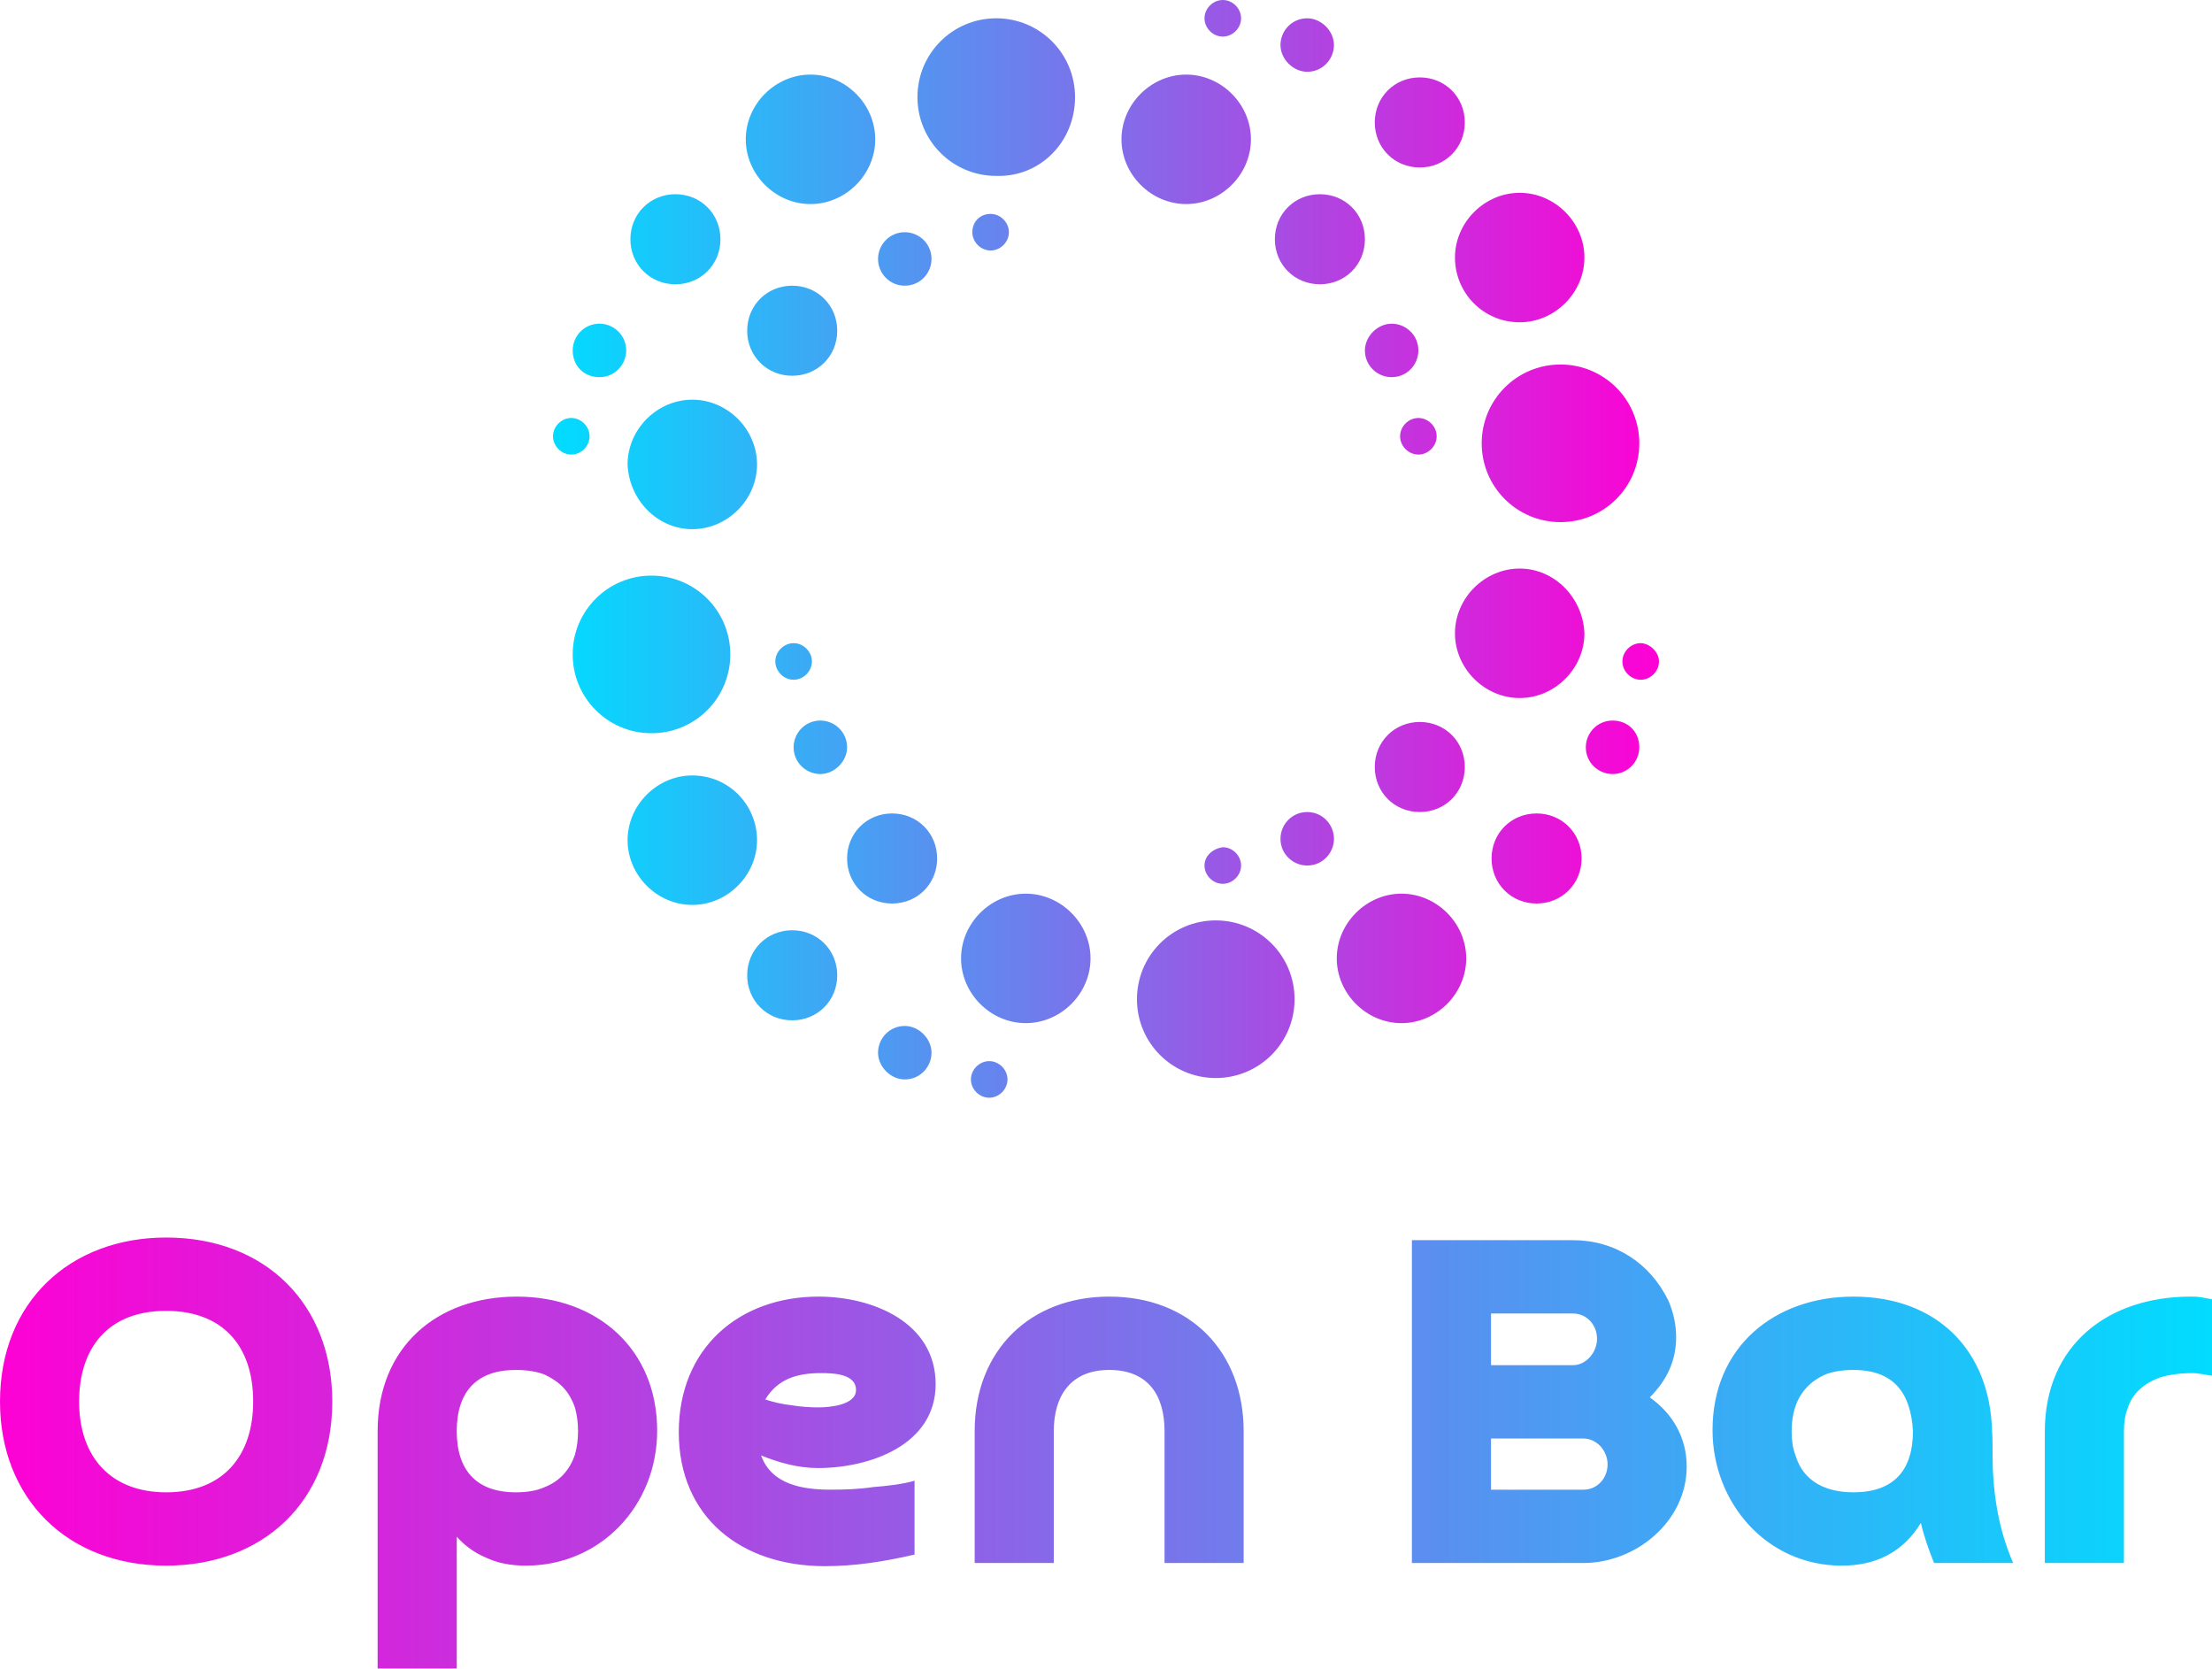
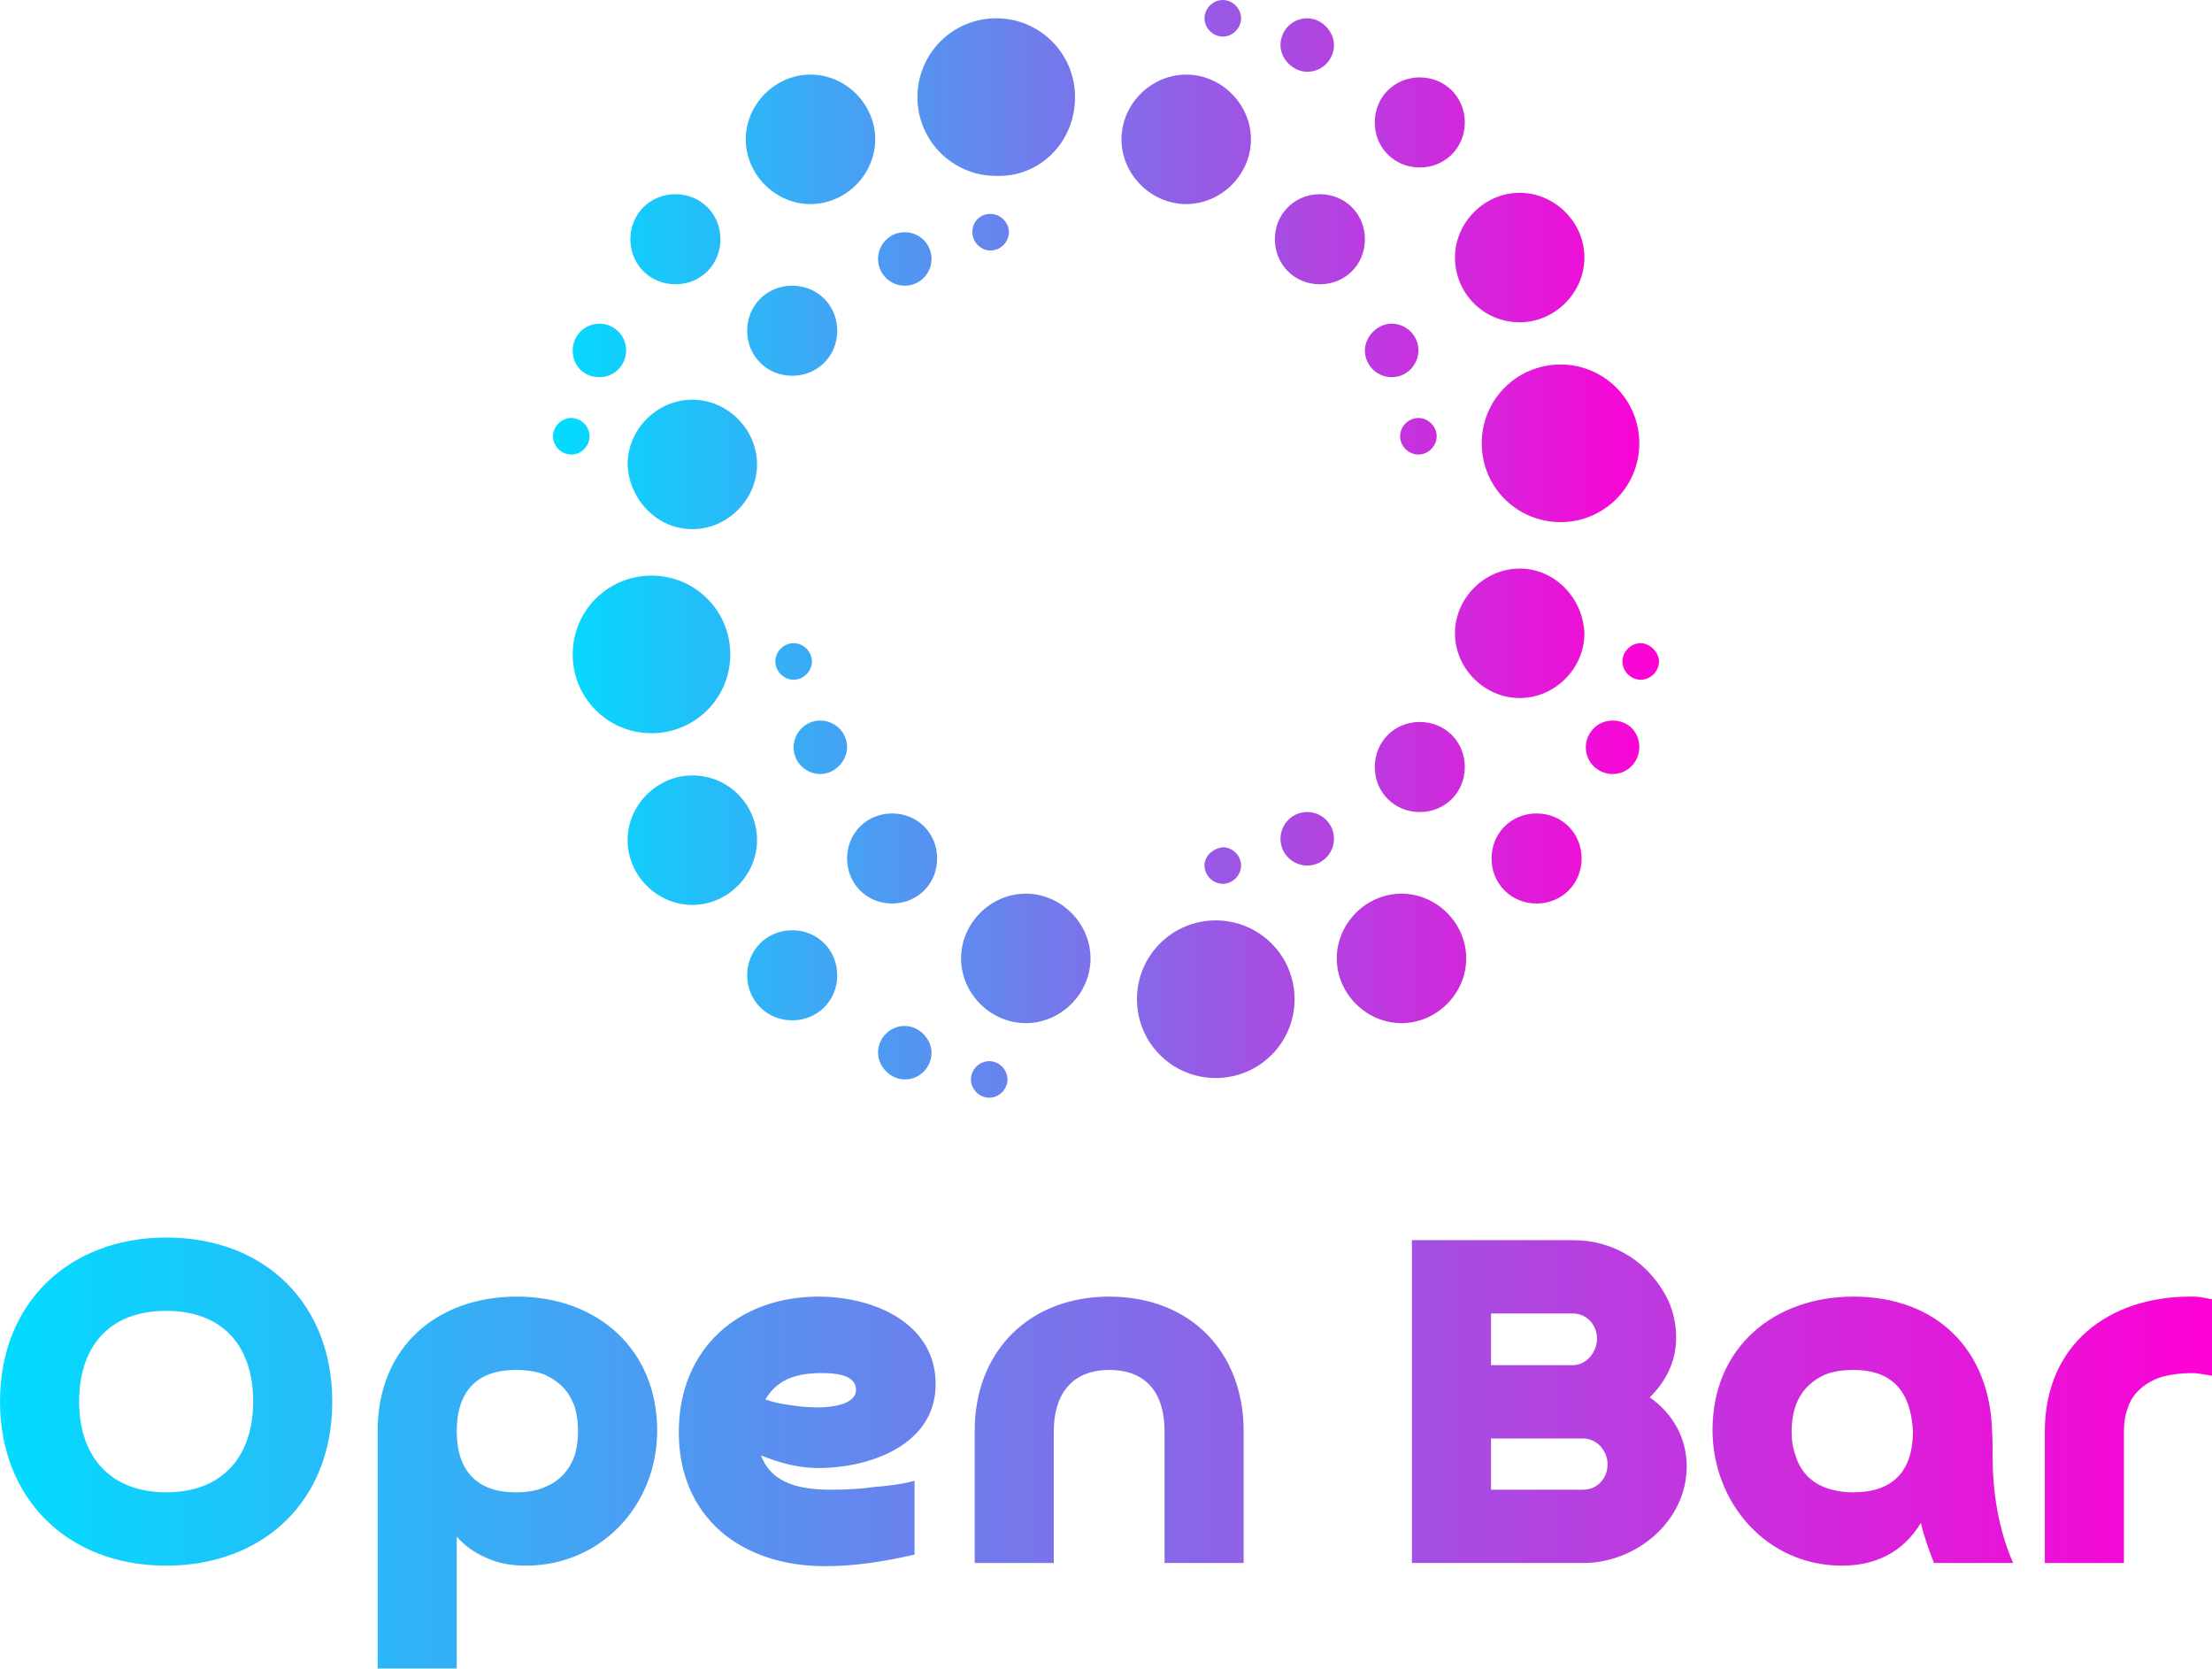
<svg xmlns="http://www.w3.org/2000/svg" width="346.55" height="261.36" viewBox="0 0 320.0 241.337">
  <defs id="SvgjsDefs5637">
    <linearGradient id="SvgjsLinearGradient5642">
      <stop id="SvgjsStop5643" stop-color="#00ddff" offset="0" />
      <stop id="SvgjsStop5644" stop-color="#ff00d4" offset="1" />
    </linearGradient>
    <linearGradient id="SvgjsLinearGradient5645">
-       <stop id="SvgjsStop5646" stop-color="#ff00d4" offset="0" />
-       <stop id="SvgjsStop5647" stop-color="#00ddff" offset="1" />
+       <stop id="SvgjsStop5646" stop-color="#00ddff" offset="0" />
+       <stop id="SvgjsStop5647" stop-color="#ff00d4" offset="1" />
    </linearGradient>
  </defs>
  <g id="SvgjsG5638" featurekey="symbolFeature-0" transform="matrix(2.035623,0,0,2.035623,57.20102,-22.39186)" fill="url(#SvgjsLinearGradient5642)">
    <path d="M29.5,25.5c2.5,0,4.6-2.1,4.6-4.6s-2.1-4.6-4.6-4.6c-2.5,0-4.6,2.1-4.6,4.6S27,25.5,29.5,25.5z M27,58  c0,0.7,0.6,1.3,1.3,1.3c0.7,0,1.3-0.6,1.3-1.3s-0.6-1.3-1.3-1.3C27.6,56.7,27,57.3,27,58z M36.2,31.3c1.1,0,1.9-0.9,1.9-1.9  c0-1.1-0.9-1.9-1.9-1.9c-1.1,0-1.9,0.9-1.9,1.9C34.3,30.4,35.1,31.3,36.2,31.3z M21.1,48.6c2.5,0,4.6-2.1,4.6-4.6  c0-2.5-2.1-4.6-4.6-4.6s-4.6,2.1-4.6,4.6C16.6,46.5,18.6,48.6,21.1,48.6z M14.5,37.8c1.1,0,1.9-0.9,1.9-1.9c0-1.1-0.9-1.9-1.9-1.9  c-1.1,0-1.9,0.9-1.9,1.9C12.6,37,13.4,37.8,14.5,37.8z M13.8,42c0-0.7-0.6-1.3-1.3-1.3c-0.7,0-1.3,0.6-1.3,1.3s0.6,1.3,1.3,1.3  C13.2,43.3,13.8,42.7,13.8,42z M19.9,31.2c1.8,0,3.2-1.4,3.2-3.2s-1.4-3.2-3.2-3.2c-1.8,0-3.2,1.4-3.2,3.2S18.1,31.2,19.9,31.2z   M58.8,13.6c0.7,0,1.3-0.6,1.3-1.3c0-0.7-0.6-1.3-1.3-1.3c-0.7,0-1.3,0.6-1.3,1.3C57.5,13,58.1,13.6,58.8,13.6z M23.8,57.5  c0-3.1-2.5-5.6-5.6-5.6c-3.1,0-5.6,2.5-5.6,5.6s2.5,5.6,5.6,5.6C21.3,63.1,23.8,60.6,23.8,57.5z M79.9,33.9c2.5,0,4.6-2.1,4.6-4.6  s-2.1-4.6-4.6-4.6s-4.6,2.1-4.6,4.6S77.3,33.9,79.9,33.9z M69.6,65.5c0,1.8,1.4,3.2,3.2,3.2c1.8,0,3.2-1.4,3.2-3.2s-1.4-3.2-3.2-3.2  C71,62.3,69.6,63.7,69.6,65.5z M72.8,22.9c1.8,0,3.2-1.4,3.2-3.2c0-1.8-1.4-3.2-3.2-3.2c-1.8,0-3.2,1.4-3.2,3.2  C69.6,21.5,71,22.9,72.8,22.9z M65.7,31.2c1.8,0,3.2-1.4,3.2-3.2s-1.4-3.2-3.2-3.2c-1.8,0-3.2,1.4-3.2,3.2S63.9,31.2,65.7,31.2z   M77.2,42.5c0,3.1,2.5,5.6,5.6,5.6c3.1,0,5.6-2.5,5.6-5.6s-2.5-5.6-5.6-5.6C79.7,36.9,77.2,39.4,77.2,42.5z M74,42  c0-0.7-0.6-1.3-1.3-1.3c-0.7,0-1.3,0.6-1.3,1.3s0.6,1.3,1.3,1.3C73.4,43.3,74,42.7,74,42z M64.8,16.1c1.1,0,1.9-0.9,1.9-1.9  s-0.9-1.9-1.9-1.9c-1.1,0-1.9,0.9-1.9,1.9S63.8,16.1,64.8,16.1z M70.8,37.8c1.1,0,1.9-0.9,1.9-1.9c0-1.1-0.9-1.9-1.9-1.9  s-1.9,0.9-1.9,1.9C68.9,37,69.8,37.8,70.8,37.8z M31.4,34.5c0-1.8-1.4-3.2-3.2-3.2c-1.8,0-3.2,1.4-3.2,3.2s1.4,3.2,3.2,3.2  C30,37.7,31.4,36.3,31.4,34.5z M64.8,68.7c-1.1,0-1.9,0.9-1.9,1.9c0,1.1,0.9,1.9,1.9,1.9c1.1,0,1.9-0.9,1.9-1.9  C66.7,69.6,65.9,68.7,64.8,68.7z M58.3,76.4c-3.1,0-5.6,2.5-5.6,5.6s2.5,5.6,5.6,5.6c3.1,0,5.6-2.5,5.6-5.6S61.4,76.4,58.3,76.4z   M71.5,74.5c-2.5,0-4.6,2.1-4.6,4.6s2.1,4.6,4.6,4.6c2.5,0,4.6-2.1,4.6-4.6S74,74.5,71.5,74.5z M57.5,72.5c0,0.7,0.6,1.3,1.3,1.3  c0.7,0,1.3-0.6,1.3-1.3c0-0.7-0.6-1.3-1.3-1.3C58.1,71.3,57.5,71.8,57.5,72.5z M88.5,56.7c-0.7,0-1.3,0.6-1.3,1.3s0.6,1.3,1.3,1.3  c0.7,0,1.3-0.6,1.3-1.3S89.1,56.7,88.5,56.7z M86.5,62.2c-1.1,0-1.9,0.9-1.9,1.9c0,1.1,0.9,1.9,1.9,1.9c1.1,0,1.9-0.9,1.9-1.9  C88.4,63,87.6,62.2,86.5,62.2z M56.2,25.5c2.5,0,4.6-2.1,4.6-4.6s-2.1-4.6-4.6-4.6s-4.6,2.1-4.6,4.6S53.7,25.5,56.2,25.5z   M79.9,51.4c-2.5,0-4.6,2.1-4.6,4.6c0,2.5,2.1,4.6,4.6,4.6s4.6-2.1,4.6-4.6C84.4,53.5,82.4,51.4,79.9,51.4z M21.1,66.1  c-2.5,0-4.6,2.1-4.6,4.6s2.1,4.6,4.6,4.6s4.6-2.1,4.6-4.6S23.7,66.1,21.1,66.1z M81.1,68.8c-1.8,0-3.2,1.4-3.2,3.2s1.4,3.2,3.2,3.2  c1.8,0,3.2-1.4,3.2-3.2S82.9,68.8,81.1,68.8z M30.2,62.2c-1.1,0-1.9,0.9-1.9,1.9c0,1.1,0.9,1.9,1.9,1.9s1.9-0.9,1.9-1.9  C32.1,63,31.2,62.2,30.2,62.2z M35.3,68.8c-1.8,0-3.2,1.4-3.2,3.2s1.4,3.2,3.2,3.2c1.8,0,3.2-1.4,3.2-3.2S37.1,68.8,35.3,68.8z   M36.2,83.9c-1.1,0-1.9,0.9-1.9,1.9s0.9,1.9,1.9,1.9c1.1,0,1.9-0.9,1.9-1.9S37.2,83.9,36.2,83.9z M28.2,77.1c-1.8,0-3.2,1.4-3.2,3.2  c0,1.8,1.4,3.2,3.2,3.2c1.8,0,3.2-1.4,3.2-3.2C31.4,78.5,30,77.1,28.2,77.1z M41,27.5c0,0.7,0.6,1.3,1.3,1.3c0.7,0,1.3-0.6,1.3-1.3  c0-0.7-0.6-1.3-1.3-1.3C41.5,26.2,41,26.8,41,27.5z M48.3,17.9c0-3.1-2.5-5.6-5.6-5.6c-3.1,0-5.6,2.5-5.6,5.6s2.5,5.6,5.6,5.6  C45.8,23.6,48.3,21.1,48.3,17.9z M42.2,86.4c-0.7,0-1.3,0.6-1.3,1.3c0,0.7,0.6,1.3,1.3,1.3c0.7,0,1.3-0.6,1.3-1.3  C43.5,87,42.9,86.4,42.2,86.4z M44.8,74.5c-2.5,0-4.6,2.1-4.6,4.6s2.1,4.6,4.6,4.6s4.6-2.1,4.6-4.6S47.3,74.5,44.8,74.5z">
  </path>
  </g>
  <g id="SvgjsG5639" featurekey="nameFeature-0" transform="matrix(1.907487,0,0,1.907487,-2.74678,149.7773)" fill="url(#SvgjsLinearGradient5645)">
    <path d="M14.04 34.64 c4.36 0 6.6 -2.8 6.6 -6.88 c0 -4.32 -2.4 -6.88 -6.6 -6.88 c-4.4 0 -6.6 2.8 -6.6 6.88 c0 4.24 2.44 6.88 6.6 6.88 z M14.04 40.2 c-7.52 0 -12.6 -5.12 -12.6 -12.44 c0 -7.56 5.32 -12.44 12.6 -12.44 c7.56 0 12.6 5.08 12.6 12.44 c0 7.6 -5.28 12.44 -12.6 12.44 z M36.08 30 c0 2.96 1.48 4.64 4.48 4.64 c0.84 0 1.6 -0.12 2.2 -0.4 c1.12 -0.44 1.88 -1.28 2.28 -2.44 c0.16 -0.56 0.24 -1.16 0.24 -1.8 s-0.08 -1.24 -0.24 -1.8 c-0.44 -1.24 -1.12 -1.92 -2.28 -2.48 c-0.6 -0.24 -1.36 -0.36 -2.2 -0.36 c-3 0 -4.48 1.68 -4.48 4.64 z M36.08 38 l0 10 l-6 0 l0 -18 c0 -6.4 4.52 -10.2 10.56 -10.2 c6.16 0 10.64 4.04 10.64 10.16 c0 5.68 -4.28 10.24 -9.96 10.24 c-1.16 0 -2.16 -0.2 -3 -0.6 c-0.88 -0.36 -1.64 -0.92 -2.24 -1.6 z M59.48 27.6 c0.6 0.2 1.28 0.36 2 0.44 c0.72 0.12 1.4 0.16 2.04 0.16 c0.8 0 2.84 -0.16 2.84 -1.32 c0 -1.24 -1.76 -1.28 -2.64 -1.28 c-1.76 0 -3.28 0.4 -4.24 2 z M70.8 33.76 l0 5.6 c-2.24 0.52 -4.48 0.88 -6.8 0.88 c-6.36 0 -11.08 -3.72 -11.08 -10.16 c0 -6.36 4.56 -10.28 10.6 -10.28 c4.12 0 8.88 1.96 8.88 6.64 c0 4.64 -5.04 6.36 -8.92 6.36 c-1.48 0 -2.96 -0.4 -4.32 -0.96 c0.8 2.24 3.2 2.6 5.28 2.6 c1.08 0 2.16 -0.04 3.24 -0.2 c1 -0.08 2.16 -0.2 3.12 -0.48 z M95.76 30 l0 10 l-6 0 l0 -10 c0 -2.76 -1.28 -4.64 -4.2 -4.64 c-2.88 0 -4.2 1.92 -4.2 4.64 l0 10 l-6 0 l0 -10 c0 -6.16 4.24 -10.2 10.2 -10.2 c6.2 0 10.2 4.24 10.2 10.2 z M126.56 27.44 c1.76 1.24 2.8 3.08 2.8 5.24 c0 4.16 -3.84 7.32 -7.84 7.32 l-13 0 l0 -24.48 l12.2 0 c3.2 0 5.84 1.72 7.24 4.56 c0.4 0.92 0.6 1.84 0.6 2.8 c0 1.8 -0.72 3.28 -2 4.56 z M114.52 21.08 l0 3.92 l6.2 0 c1.04 0 1.84 -1 1.84 -2 c0 -1.04 -0.76 -1.92 -1.84 -1.92 l-6.2 0 z M114.52 30.56 l0 3.88 l7 0 c1.08 0 1.84 -0.88 1.84 -1.92 c0 -0.52 -0.2 -1 -0.56 -1.4 c-0.36 -0.36 -0.8 -0.56 -1.28 -0.56 l-7 0 z M146.52 30 c-0.16 -2.92 -1.48 -4.64 -4.52 -4.64 c-0.84 0 -1.56 0.12 -2.16 0.36 c-1.84 0.84 -2.52 2.4 -2.52 4.32 c0 0.64 0.08 1.24 0.28 1.76 c0.6 2.08 2.4 2.84 4.4 2.84 c3.04 0 4.52 -1.64 4.52 -4.64 z M154.12 40 l-6 0 c-0.4 -1 -0.76 -2 -1 -3.04 c-1.36 2.24 -3.44 3.24 -6 3.24 c-5.72 0 -9.8 -4.8 -9.8 -10.28 c0 -6.32 4.72 -10.12 10.68 -10.12 c6.36 0 10.36 4.08 10.52 10.2 c0.04 0.52 0.04 1.12 0.04 1.84 c0 2.8 0.44 5.6 1.56 8.16 z M162.52 30 l0 10 l-6 0 l0 -9.96 c0 -6.64 4.88 -10.24 11.04 -10.24 c0.2 0 0.48 0 0.76 0.04 s0.6 0.12 0.88 0.16 l0 5.8 c-0.2 -0.04 -0.44 -0.08 -0.72 -0.12 s-0.52 -0.08 -0.72 -0.08 c-1 0 -1.8 0.12 -2.48 0.32 c-1.12 0.4 -2.12 1.16 -2.48 2.36 c-0.2 0.52 -0.28 1.12 -0.28 1.72 z">
  </path>
  </g>
</svg>
